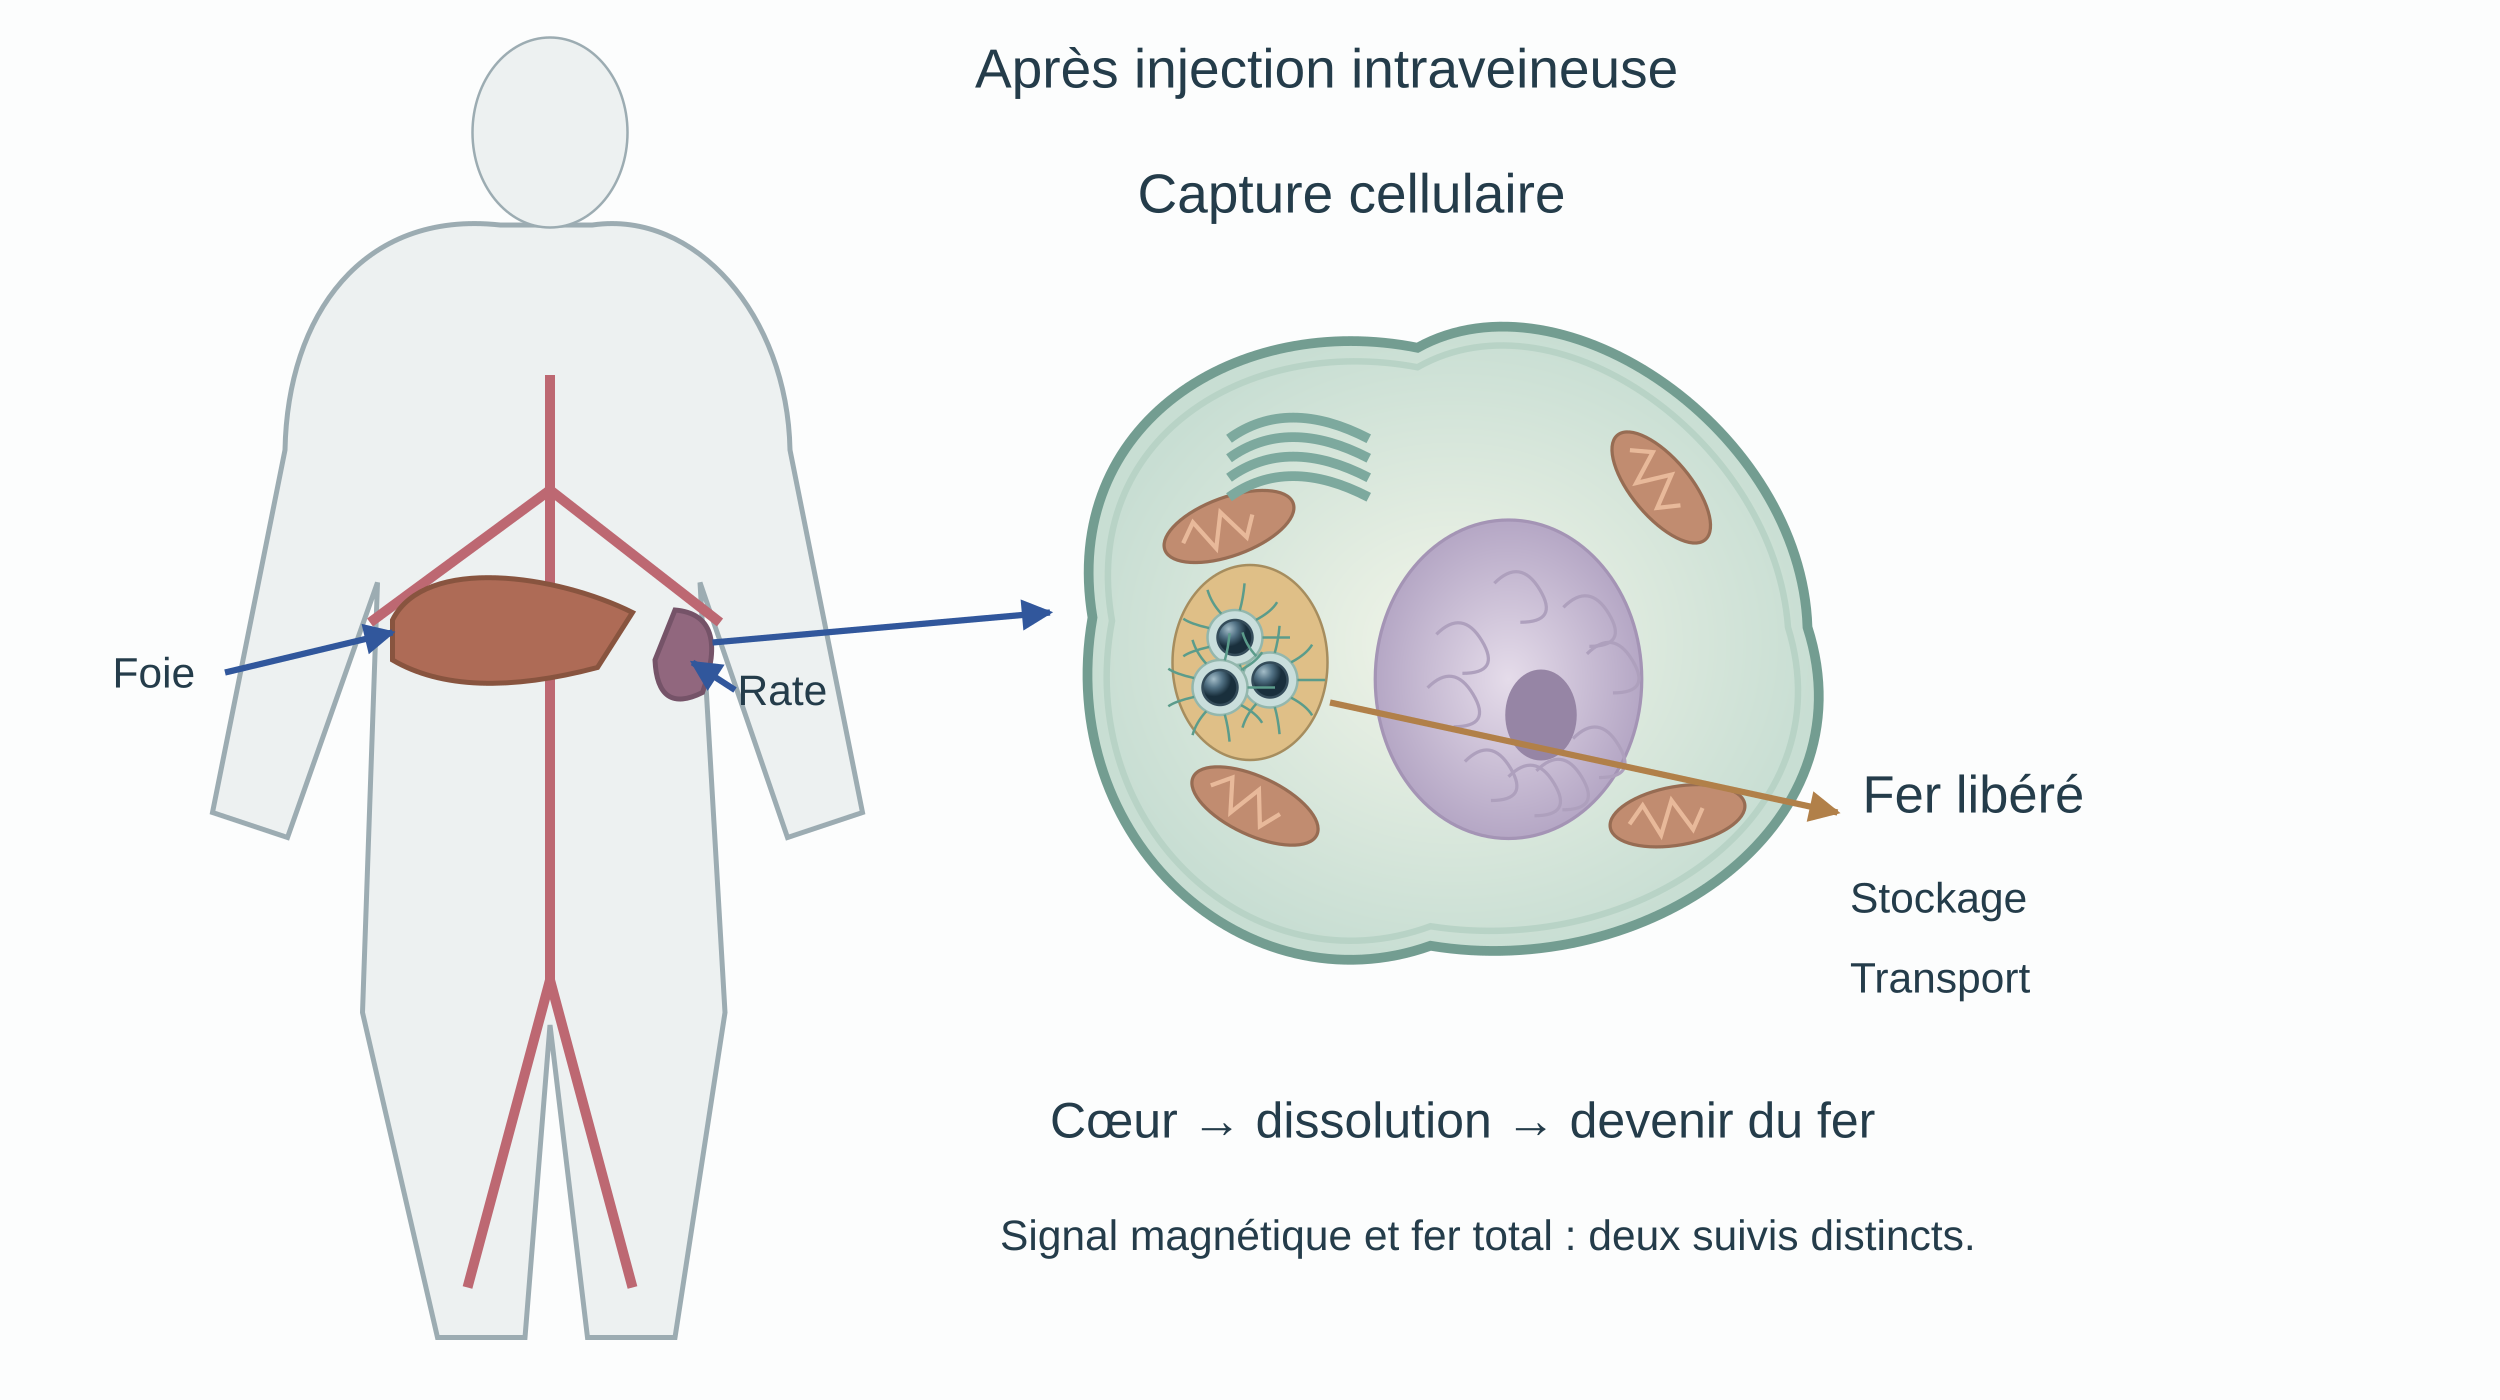
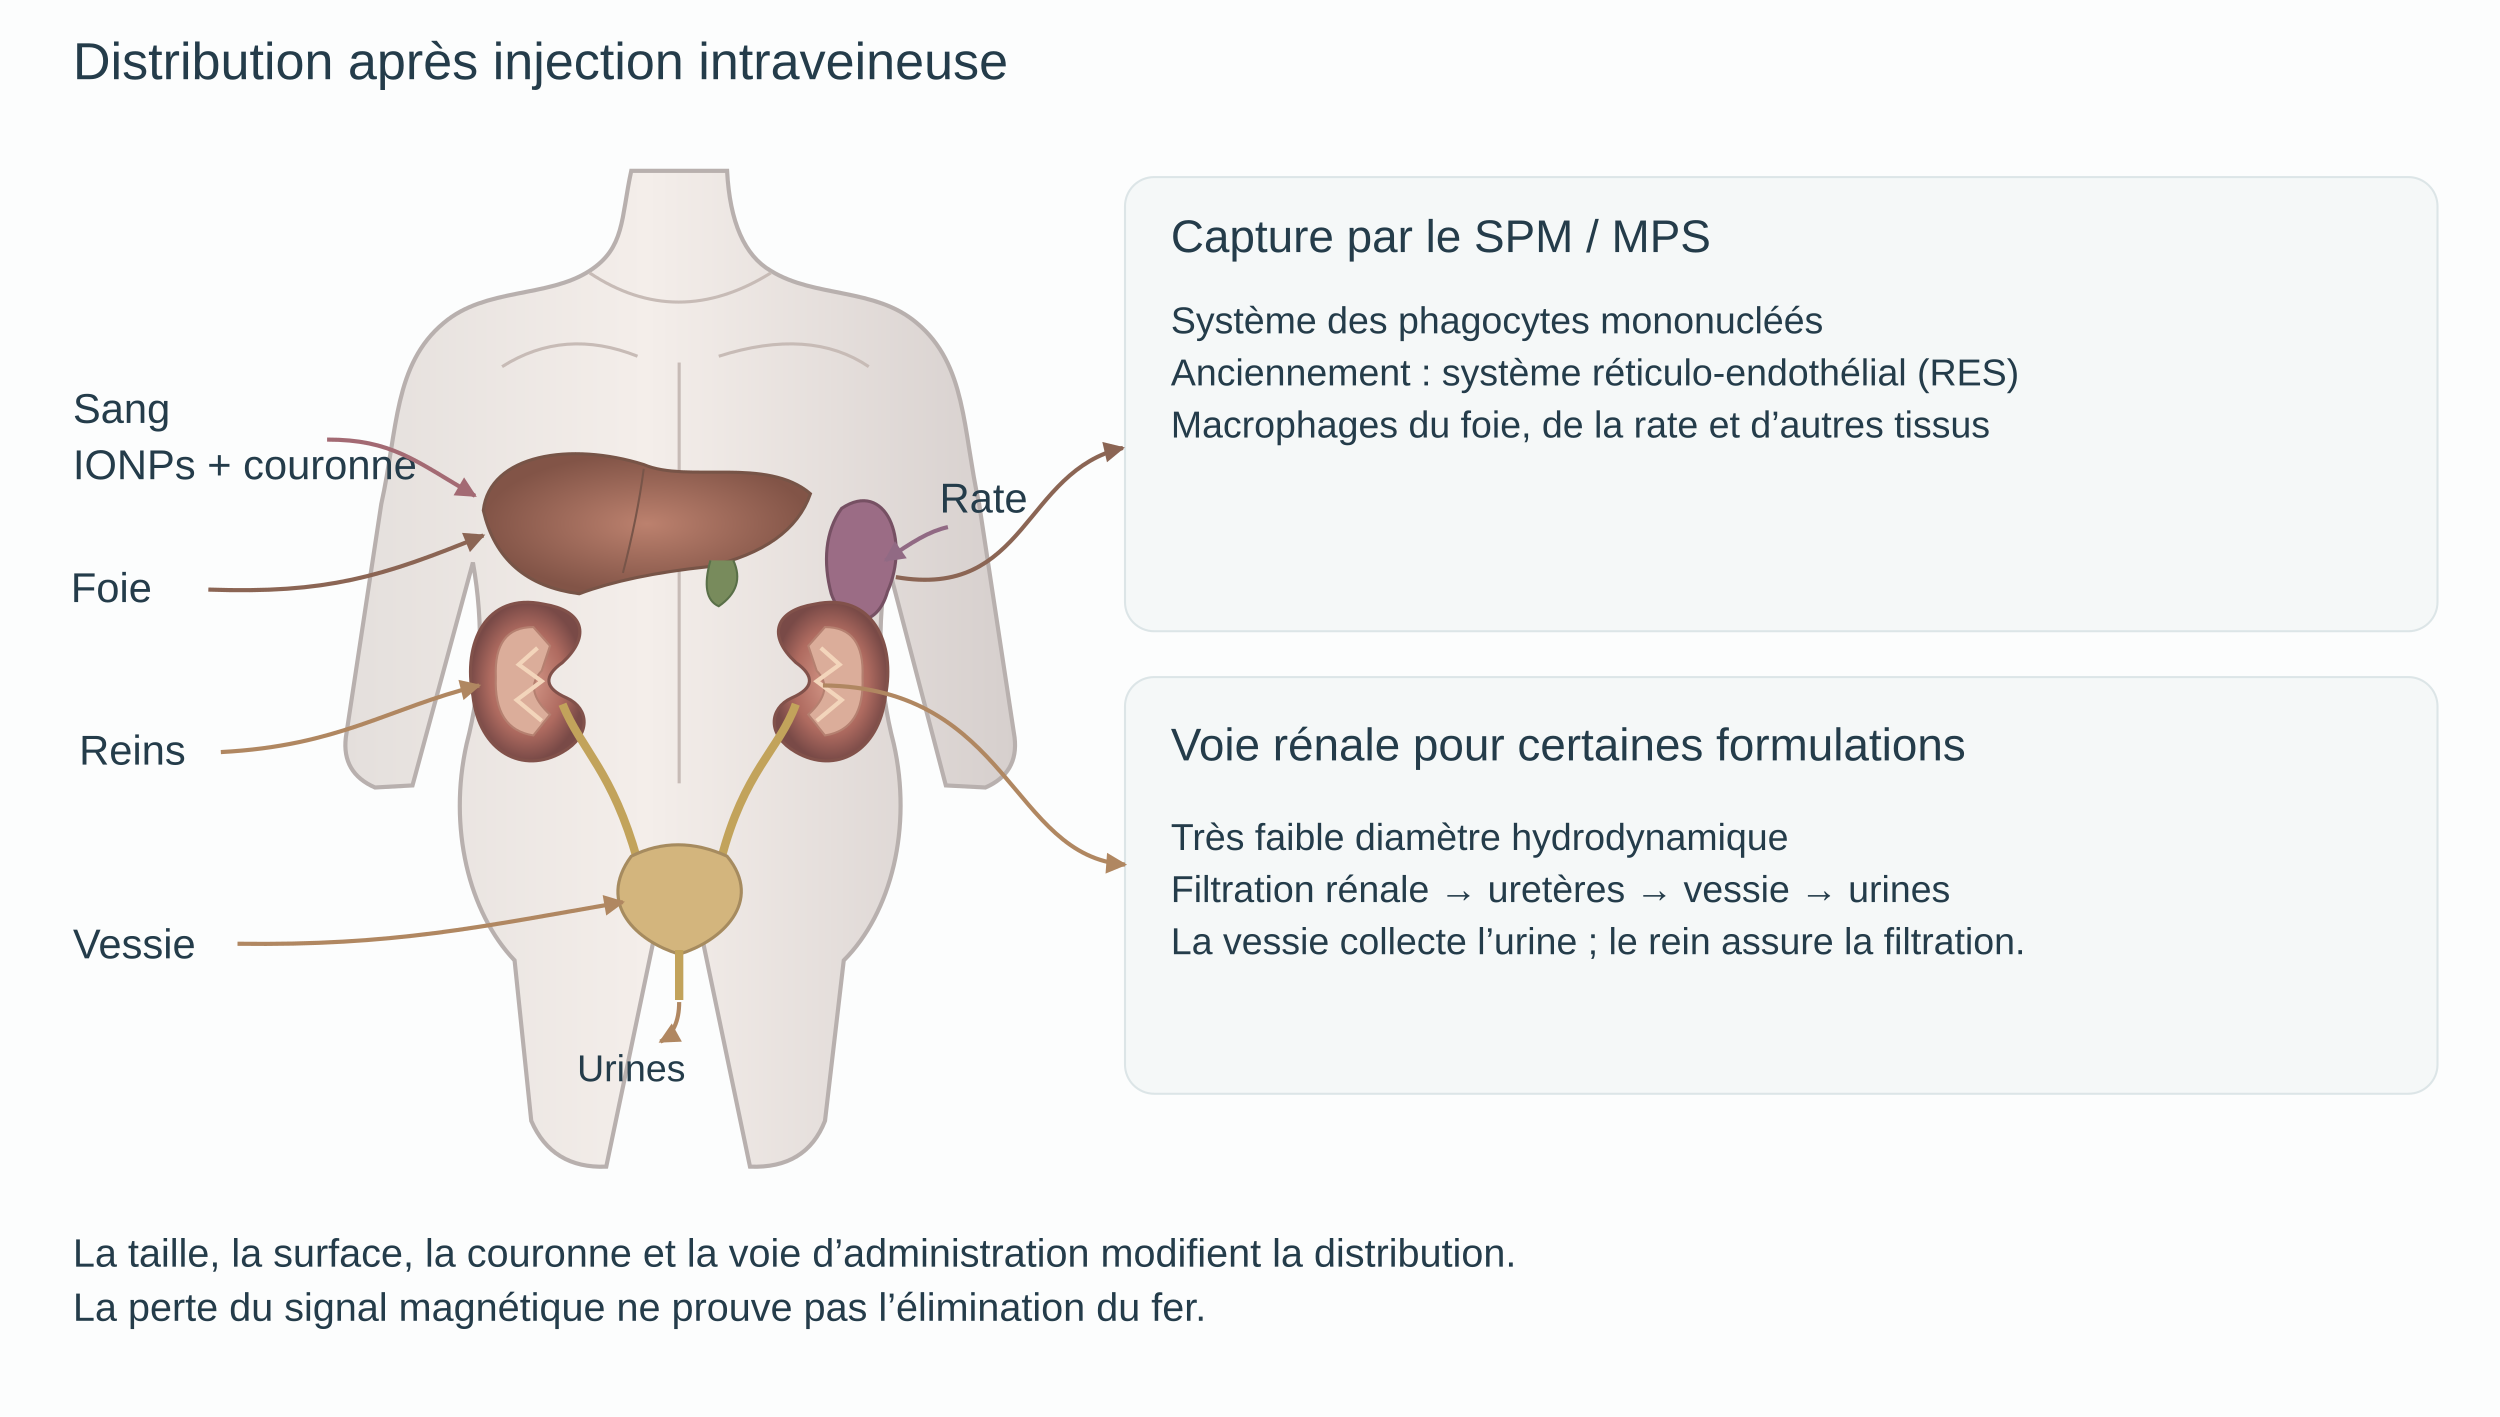
- <svg xmlns="http://www.w3.org/2000/svg" viewBox="0 0 1000 560" role="img">
+ <svg xmlns="http://www.w3.org/2000/svg" viewBox="0 0 1200 680" role="img">
  <defs>
+     <linearGradient id="skin" x1="0" x2="1">
+       <stop stop-color="#e4dfdc" />
+       <stop offset=".45" stop-color="#f4eeea" />
+       <stop offset="1" stop-color="#d6cfcd" />
+     </linearGradient>
+     <radialGradient id="organ">
+       <stop stop-color="#bc816e" />
+       <stop offset="1" stop-color="#825447" />
+     </radialGradient>
+     <radialGradient id="kidney">
+       <stop stop-color="#d59989" />
+       <stop offset=".65" stop-color="#af6b60" />
+       <stop offset="1" stop-color="#794a47" />
+     </radialGradient>
    <radialGradient id="core" cx="32%" cy="26%">
      <stop stop-color="#a4bdc8" />
      <stop offset=".5" stop-color="#527285" />
      <stop offset="1" stop-color="#192f3c" />
    </radialGradient>
    <radialGradient id="cyto">
      <stop stop-color="#f2f5e9" />
      <stop offset="1" stop-color="#c8ded3" />
    </radialGradient>
    <radialGradient id="nucleus">
      <stop stop-color="#e5dcea" />
      <stop offset="1" stop-color="#b5a7c5" />
    </radialGradient>
    <marker id="arrow" viewBox="0 0 10 10" refX="9" refY="5" markerWidth="5" markerHeight="5" orient="auto-start-reverse">
      <path d="M0 0L10 5L0 10Z" fill="context-stroke" />
    </marker>
  </defs>
-   <rect width="1000" height="560" fill="#fcfdfd" />
+   <rect width="1200" height="680" fill="#fcfdfd" />
  <g font-family="Arial,sans-serif" fill="#243c4a">
-     <text x="390" y="35" font-size="22">Après injection intraveineuse</text>
-     <path d="M200 90C145 84 115 126 114 180L85 325L115 335L151 233L145 405L175 535H210L220 410L235 535H270L290 405L280 233L315 335L345 325L316 180C315 126 278 84 237 90Z" fill="#edf1f1" stroke="#9cacb2" stroke-width="2" />
-     <ellipse cx="220" cy="53" rx="31" ry="38" fill="#edf1f1" stroke="#9cacb2" />
-     <path d="M220 150V392M220 196L148 249M220 196L288 249M220 392L187 515M220 392L253 515" fill="none" stroke="#bd6872" stroke-width="4" />
-     <path d="M157 248C170 222 223 230 253 245L239 267Q186 281 157 264Z" fill="#ae6b56" stroke="#88543f" stroke-width="2" />
-     <path d="M270 244Q292 246 281 277Q263 286 262 264Z" fill="#91677e" stroke="#755368" stroke-width="2" />
-     <text x="45" y="275" font-size="17">Foie</text>
-     <path d="M90 269L157 253" fill="none" stroke="#31579c" stroke-width="2.5" marker-end="url(#arrow)" />
-     <text x="295" y="282" font-size="17">Rate</text>
-     <path d="M294 276L277 265" fill="none" stroke="#31579c" stroke-width="2.5" marker-end="url(#arrow)" />
-     <path d="M285 257L420 245" fill="none" stroke="#31579c" stroke-width="2.5" marker-end="url(#arrow)" />
-     <g transform="translate(580 260) scale(1.3)">
-       <path d="M-110 -10C-120 -70 -65 -104 -10 -93C35 -118 108 -67 110 -7C130 55 60 102 -6 91C-62 111 -122 59 -110 -10Z" fill="url(#cyto)" stroke="#739d91" stroke-width="3" />
-       <path d="M-104 -9C-114 -65 -63 -97 -10 -87C34 -112 100 -63 104 -7C122 51 58 95 -6 85C-60 105 -116 55 -104 -9Z" fill="none" stroke="#b8d3c6" stroke-width="2" />
-       <ellipse cx="18" cy="9" rx="41" ry="49" fill="url(#nucleus)" stroke="#a494b5" />
-       <ellipse cx="28" cy="20" rx="11" ry="14" fill="#9685a5" stroke="none" />
-       <path d="M18.0 39.0q8 -8 14 2t-6 10" fill="none" stroke="#aea0bd" stroke-width="1" />
-       <path d="M34.887 -13.122q8 -8 14 2t-6 10" fill="none" stroke="#aea0bd" stroke-width="1" />
-       <path d="M-6.904 11.625q8 -8 14 2t-6 10" fill="none" stroke="#aea0bd" stroke-width="1" />
-       <path d="M37.842 27.251q8 -8 14 2t-6 10" fill="none" stroke="#aea0bd" stroke-width="1" />
-       <path d="M13.642 -20.541q8 -8 14 2t-6 10" fill="none" stroke="#aea0bd" stroke-width="1" />
-       <path d="M4.586 34.316q8 -8 14 2t-6 10" fill="none" stroke="#aea0bd" stroke-width="1" />
-       <path d="M42.141 1.205q8 -8 14 2t-6 10" fill="none" stroke="#aea0bd" stroke-width="1" />
-       <path d="M-4.189 -4.82q8 -8 14 2t-6 10" fill="none" stroke="#aea0bd" stroke-width="1" />
-       <path d="M26.583 37.177q8 -8 14 2t-6 10" fill="none" stroke="#aea0bd" stroke-width="1" />
-       <g transform="translate(-68 -38) rotate(-20)">
-         <ellipse cx="0" cy="0" rx="21" ry="9" fill="#c18c70" stroke="#976c53" />
-         <path d="M-15 0l5 -5l4 10l5 -10l5 10l4 -6" fill="none" stroke="#e8b99a" stroke-width="1.3" />
-       </g>
-       <g transform="translate(-60 48) rotate(25)">
-         <ellipse cx="0" cy="0" rx="21" ry="9" fill="#c18c70" stroke="#976c53" />
-         <path d="M-15 0l5 -5l4 10l5 -10l5 10l4 -6" fill="none" stroke="#e8b99a" stroke-width="1.3" />
-       </g>
-       <g transform="translate(65 -50) rotate(50)">
-         <ellipse cx="0" cy="0" rx="21" ry="9" fill="#c18c70" stroke="#976c53" />
-         <path d="M-15 0l5 -5l4 10l5 -10l5 10l4 -6" fill="none" stroke="#e8b99a" stroke-width="1.3" />
-       </g>
-       <g transform="translate(70 51) rotate(-10)">
-         <ellipse cx="0" cy="0" rx="21" ry="9" fill="#c18c70" stroke="#976c53" />
-         <path d="M-15 0l5 -5l4 10l5 -10l5 10l4 -6" fill="none" stroke="#e8b99a" stroke-width="1.3" />
-       </g>
-       <path d="M-25 -65q-25 -13 -43 0" fill="none" stroke="#7da99e" stroke-width="3" />
-       <path d="M-25 -59q-25 -13 -43 0" fill="none" stroke="#7da99e" stroke-width="3" />
-       <path d="M-25 -53q-25 -13 -43 0" fill="none" stroke="#7da99e" stroke-width="3" />
-       <path d="M-25 -47q-25 -13 -43 0" fill="none" stroke="#7da99e" stroke-width="3" />
+     <text x="35" y="38" font-size="25">Distribution après injection intraveineuse</text>
+     <path d="M303 82C298 105 300 119 283 130C263 143 233 138 213 155C189 175 191 206 183 242L166 354Q164 371 180 378L198 377L227 270Q235 315 224 357C215 397 225 438 247 461L255 538Q265 561 291 560L314 450Q326 437 337 450L360 560Q387 561 396 538L405 461C428 438 438 397 429 357Q418 315 426 270L454 377L473 378Q489 371 487 354L470 242C462 206 464 175 440 155C420 138 391 143 370 130Q351 119 349 82Z" fill="url(#skin)" stroke="#b8b0ae" stroke-width="2" />
+     <path d="M283 131Q325 159 370 131M241 176Q271 157 306 171M345 171Q389 157 417 176M326 174V376" fill="none" stroke="#c7bbb6" stroke-width="1.5" />
+     <path d="M232 245C235 218 274 212 309 223C330 232 368 219 389 237Q380 263 340 272Q302 276 278 285Q240 280 232 245Z" fill="url(#organ)" stroke="#775447" stroke-width="1.5" />
+     <path d="M309 225Q306 248 299 275" fill="none" stroke="#785549" stroke-width="1" />
+     <path d="M341 269q-5 18 4 22q13 -9 7 -22" fill="#788b5c" stroke="#596f48" stroke-width="1" />
+     <path d="M404 244C425 230 437 259 426 284C421 302 405 302 399 285C395 270 396 255 404 244Z" fill="#9b6c85" stroke="#765063" stroke-width="1.5" />
+     <g transform="translate(269 327) scale(1 1)">
+       <path d="M-8 -37C-36 -43 -47 -18 -42 7C-39 34 -18 45 1 34C15 26 14 13 3 8Q-13 1 1 -9C15 -22 11 -34 -8 -37Z" fill="url(#kidney)" stroke="#81514a" stroke-width="1.5" />
+       <path d="M-13 -26Q-32 -26 -31 -2Q-32 23 -13 26L-5 16Q-18 4 -9 -5L-5 -17Z" fill="#dbad9a" stroke="#b58070" stroke-width="1" />
+       <path d="M-11 -16L-20 -8L-9 0L-21 9L-9 19" fill="none" stroke="#f3d5bb" stroke-width="2" />
    </g>
-     <text x="455" y="85" font-size="22">Capture cellulaire</text>
-     <ellipse cx="500" cy="265" rx="31" ry="39" fill="#dfbf87" stroke="#a68d5e" />
-     <ellipse cx="494" cy="255" rx="11" ry="11" fill="#c9dedc" stroke="#93b7ad" />
-     <ellipse cx="494" cy="255" rx="7" ry="7" fill="url(#core)" stroke="#344c5a" />
-     <path d="M505.0 255.0q8.0 0.0 11.0 0.0" fill="none" stroke="#5b9c8b" stroke-width="1" />
-     <path d="M502.426 262.071q6.128 3.214 8.426 7.071" fill="none" stroke="#5b9c8b" stroke-width="1" />
-     <path d="M495.91 265.833q1.389 4.924 1.91 10.833" fill="none" stroke="#5b9c8b" stroke-width="1" />
-     <path d="M488.5 264.526q-4 4.33 -5.5 9.526" fill="none" stroke="#5b9c8b" stroke-width="1" />
-     <path d="M483.663 258.762q-7.518 1.71 -10.337 3.762" fill="none" stroke="#5b9c8b" stroke-width="1" />
-     <path d="M483.663 251.238q-7.518 -1.71 -10.337 -3.762" fill="none" stroke="#5b9c8b" stroke-width="1" />
-     <path d="M488.5 245.474q-4 -4.33 -5.5 -9.526" fill="none" stroke="#5b9c8b" stroke-width="1" />
-     <path d="M495.91 244.167q1.389 -4.924 1.91 -10.833" fill="none" stroke="#5b9c8b" stroke-width="1" />
-     <path d="M502.426 247.929q6.128 -3.214 8.426 -7.071" fill="none" stroke="#5b9c8b" stroke-width="1" />
-     <ellipse cx="508" cy="272" rx="11" ry="11" fill="#c9dedc" stroke="#93b7ad" />
-     <ellipse cx="508" cy="272" rx="7" ry="7" fill="url(#core)" stroke="#344c5a" />
-     <path d="M519.0 272.0q8.0 0.0 11.0 0.0" fill="none" stroke="#5b9c8b" stroke-width="1" />
-     <path d="M516.426 279.071q6.128 3.214 8.426 7.071" fill="none" stroke="#5b9c8b" stroke-width="1" />
-     <path d="M509.91 282.833q1.389 4.924 1.91 10.833" fill="none" stroke="#5b9c8b" stroke-width="1" />
-     <path d="M502.5 281.526q-4 4.33 -5.5 9.526" fill="none" stroke="#5b9c8b" stroke-width="1" />
-     <path d="M497.663 275.762q-7.518 1.71 -10.337 3.762" fill="none" stroke="#5b9c8b" stroke-width="1" />
-     <path d="M497.663 268.238q-7.518 -1.71 -10.337 -3.762" fill="none" stroke="#5b9c8b" stroke-width="1" />
-     <path d="M502.5 262.474q-4 -4.33 -5.5 -9.526" fill="none" stroke="#5b9c8b" stroke-width="1" />
-     <path d="M509.91 261.167q1.389 -4.924 1.91 -10.833" fill="none" stroke="#5b9c8b" stroke-width="1" />
-     <path d="M516.426 264.929q6.128 -3.214 8.426 -7.071" fill="none" stroke="#5b9c8b" stroke-width="1" />
-     <ellipse cx="488" cy="275" rx="11" ry="11" fill="#c9dedc" stroke="#93b7ad" />
-     <ellipse cx="488" cy="275" rx="7" ry="7" fill="url(#core)" stroke="#344c5a" />
-     <path d="M499.0 275.0q8.0 0.0 11.0 0.0" fill="none" stroke="#5b9c8b" stroke-width="1" />
-     <path d="M496.426 282.071q6.128 3.214 8.426 7.071" fill="none" stroke="#5b9c8b" stroke-width="1" />
-     <path d="M489.91 285.833q1.389 4.924 1.91 10.833" fill="none" stroke="#5b9c8b" stroke-width="1" />
-     <path d="M482.5 284.526q-4 4.33 -5.5 9.526" fill="none" stroke="#5b9c8b" stroke-width="1" />
-     <path d="M477.663 278.762q-7.518 1.71 -10.337 3.762" fill="none" stroke="#5b9c8b" stroke-width="1" />
-     <path d="M477.663 271.238q-7.518 -1.71 -10.337 -3.762" fill="none" stroke="#5b9c8b" stroke-width="1" />
-     <path d="M482.5 265.474q-4 -4.33 -5.5 -9.526" fill="none" stroke="#5b9c8b" stroke-width="1" />
-     <path d="M489.91 264.167q1.389 -4.924 1.91 -10.833" fill="none" stroke="#5b9c8b" stroke-width="1" />
-     <path d="M496.426 267.929q6.128 -3.214 8.426 -7.071" fill="none" stroke="#5b9c8b" stroke-width="1" />
-     <path d="M532 281L735 325" fill="none" stroke="#b18049" stroke-width="2.5" marker-end="url(#arrow)" />
-     <text x="745" y="325" font-size="21">Fer libéré</text>
-     <text x="740" y="365" font-size="17">Stockage</text>
-     <text x="740" y="397" font-size="17">Transport</text>
-     <text x="420" y="455" font-size="20">Cœur → dissolution → devenir du fer</text>
-     <text x="400" y="500" font-size="17">Signal magnétique et fer total : deux suivis distincts.</text>
+     <g transform="translate(383 327) scale(-1 1)">
+       <path d="M-8 -37C-36 -43 -47 -18 -42 7C-39 34 -18 45 1 34C15 26 14 13 3 8Q-13 1 1 -9C15 -22 11 -34 -8 -37Z" fill="url(#kidney)" stroke="#81514a" stroke-width="1.5" />
+       <path d="M-13 -26Q-32 -26 -31 -2Q-32 23 -13 26L-5 16Q-18 4 -9 -5L-5 -17Z" fill="#dbad9a" stroke="#b58070" stroke-width="1" />
+       <path d="M-11 -16L-20 -8L-9 0L-21 9L-9 19" fill="none" stroke="#f3d5bb" stroke-width="2" />
+     </g>
+     <path d="M270 338C279 360 294 370 306 413M382 338C374 360 357 370 346 413" fill="none" stroke="#c2a35b" stroke-width="4" />
+     <path d="M303 411Q325 400 349 411C367 433 346 452 326 458C306 452 286 434 303 411Z" fill="#d3b57d" stroke="#a68b5f" stroke-width="1.5" />
+     <path d="M326 456V480" fill="none" stroke="#c2a35b" stroke-width="4" />
+     <text x="35" y="203" font-size="20">Sang</text>
+     <text x="35" y="230" font-size="20">IONPs + couronne</text>
+     <path d="M157 211C188 211 199 221 228 238" fill="none" stroke="#a36a73" stroke-width="2" marker-end="url(#arrow)" />
+     <text x="34" y="289" font-size="20">Foie</text>
+     <path d="M100 283C157 285 183 277 232 257" fill="none" stroke="#8b6554" stroke-width="2" marker-end="url(#arrow)" />
+     <text x="451" y="246" font-size="20">Rate</text>
+     <path d="M455 253C446 255 438 260 425 269" fill="none" stroke="#916a84" stroke-width="2" marker-end="url(#arrow)" />
+     <text x="38" y="367" font-size="20">Reins</text>
+     <path d="M106 361C163 358 186 340 230 329" fill="none" stroke="#b08761" stroke-width="2" marker-end="url(#arrow)" />
+     <text x="35" y="460" font-size="20">Vessie</text>
+     <path d="M114 453C189 454 230 445 299 433" fill="none" stroke="#b08761" stroke-width="2" marker-end="url(#arrow)" />
+     <text x="277" y="519" font-size="18">Urines</text>
+     <path d="M326 481Q326 495 317 500" fill="none" stroke="#b08761" stroke-width="2" marker-end="url(#arrow)" />
+     <rect x="540" y="85" width="630" height="218" rx="14" fill="#f5f8f8" stroke="#dce5e7" />
+     <text x="562" y="121" font-size="22">Capture par le SPM / MPS</text>
+     <text x="562" y="160" font-size="18">Système des phagocytes mononucléés</text>
+     <text x="562" y="185" font-size="18">Anciennement : système réticulo-endothélial (RES)</text>
+     <text x="562" y="210" font-size="18">Macrophages du foie, de la rate et d’autres tissus</text>
+     <path d="M430 277C493 288 491 226 539 215" fill="none" stroke="#8b6554" stroke-width="2" marker-end="url(#arrow)" />
+     <rect x="540" y="325" width="630" height="200" rx="14" fill="#f5f8f8" stroke="#dce5e7" />
+     <text x="562" y="365" font-size="22">Voie rénale pour certaines formulations</text>
+     <text x="562" y="408" font-size="18">Très faible diamètre hydrodynamique</text>
+     <text x="562" y="433" font-size="18">Filtration rénale → uretères → vessie → urines</text>
+     <text x="562" y="458" font-size="18">La vessie collecte l’urine ; le rein assure la filtration.</text>
+     <path d="M395 329C485 330 485 411 540 415" fill="none" stroke="#b08761" stroke-width="2" marker-end="url(#arrow)" />
+     <text x="35" y="608" font-size="19">La taille, la surface, la couronne et la voie d’administration modifient la distribution.</text>
+     <text x="35" y="634" font-size="19">La perte du signal magnétique ne prouve pas l’élimination du fer.</text>
  </g>
</svg>
